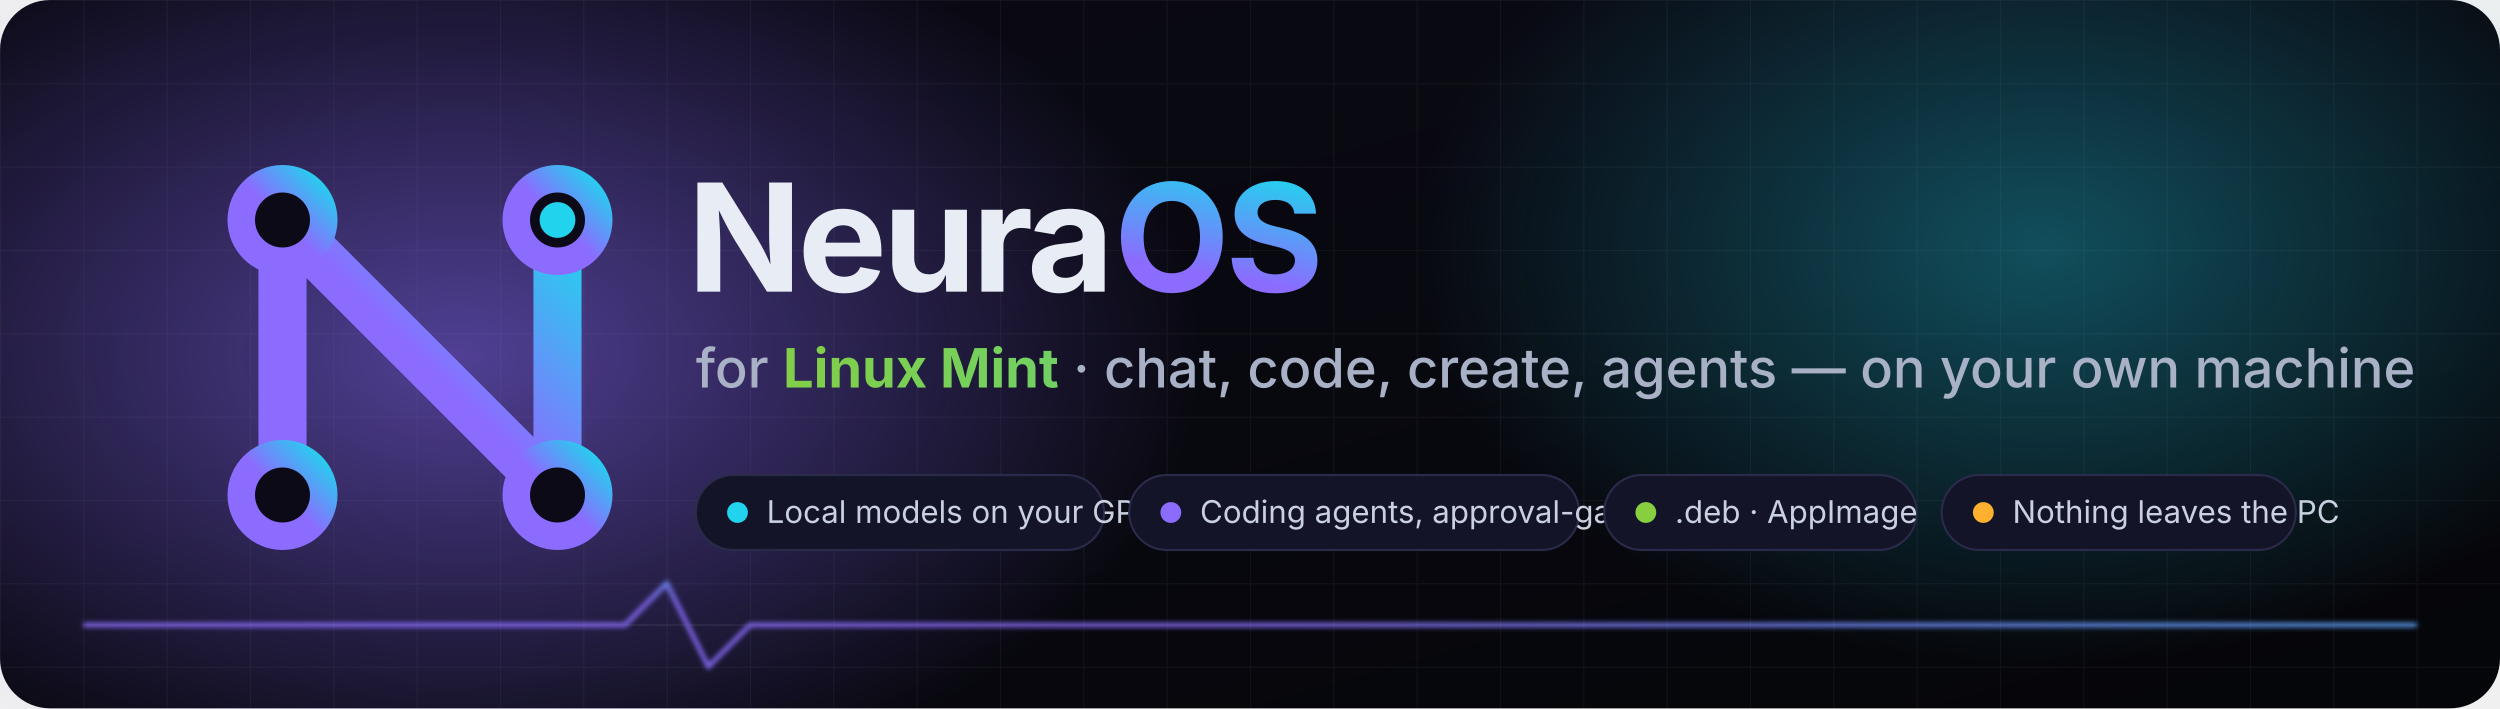
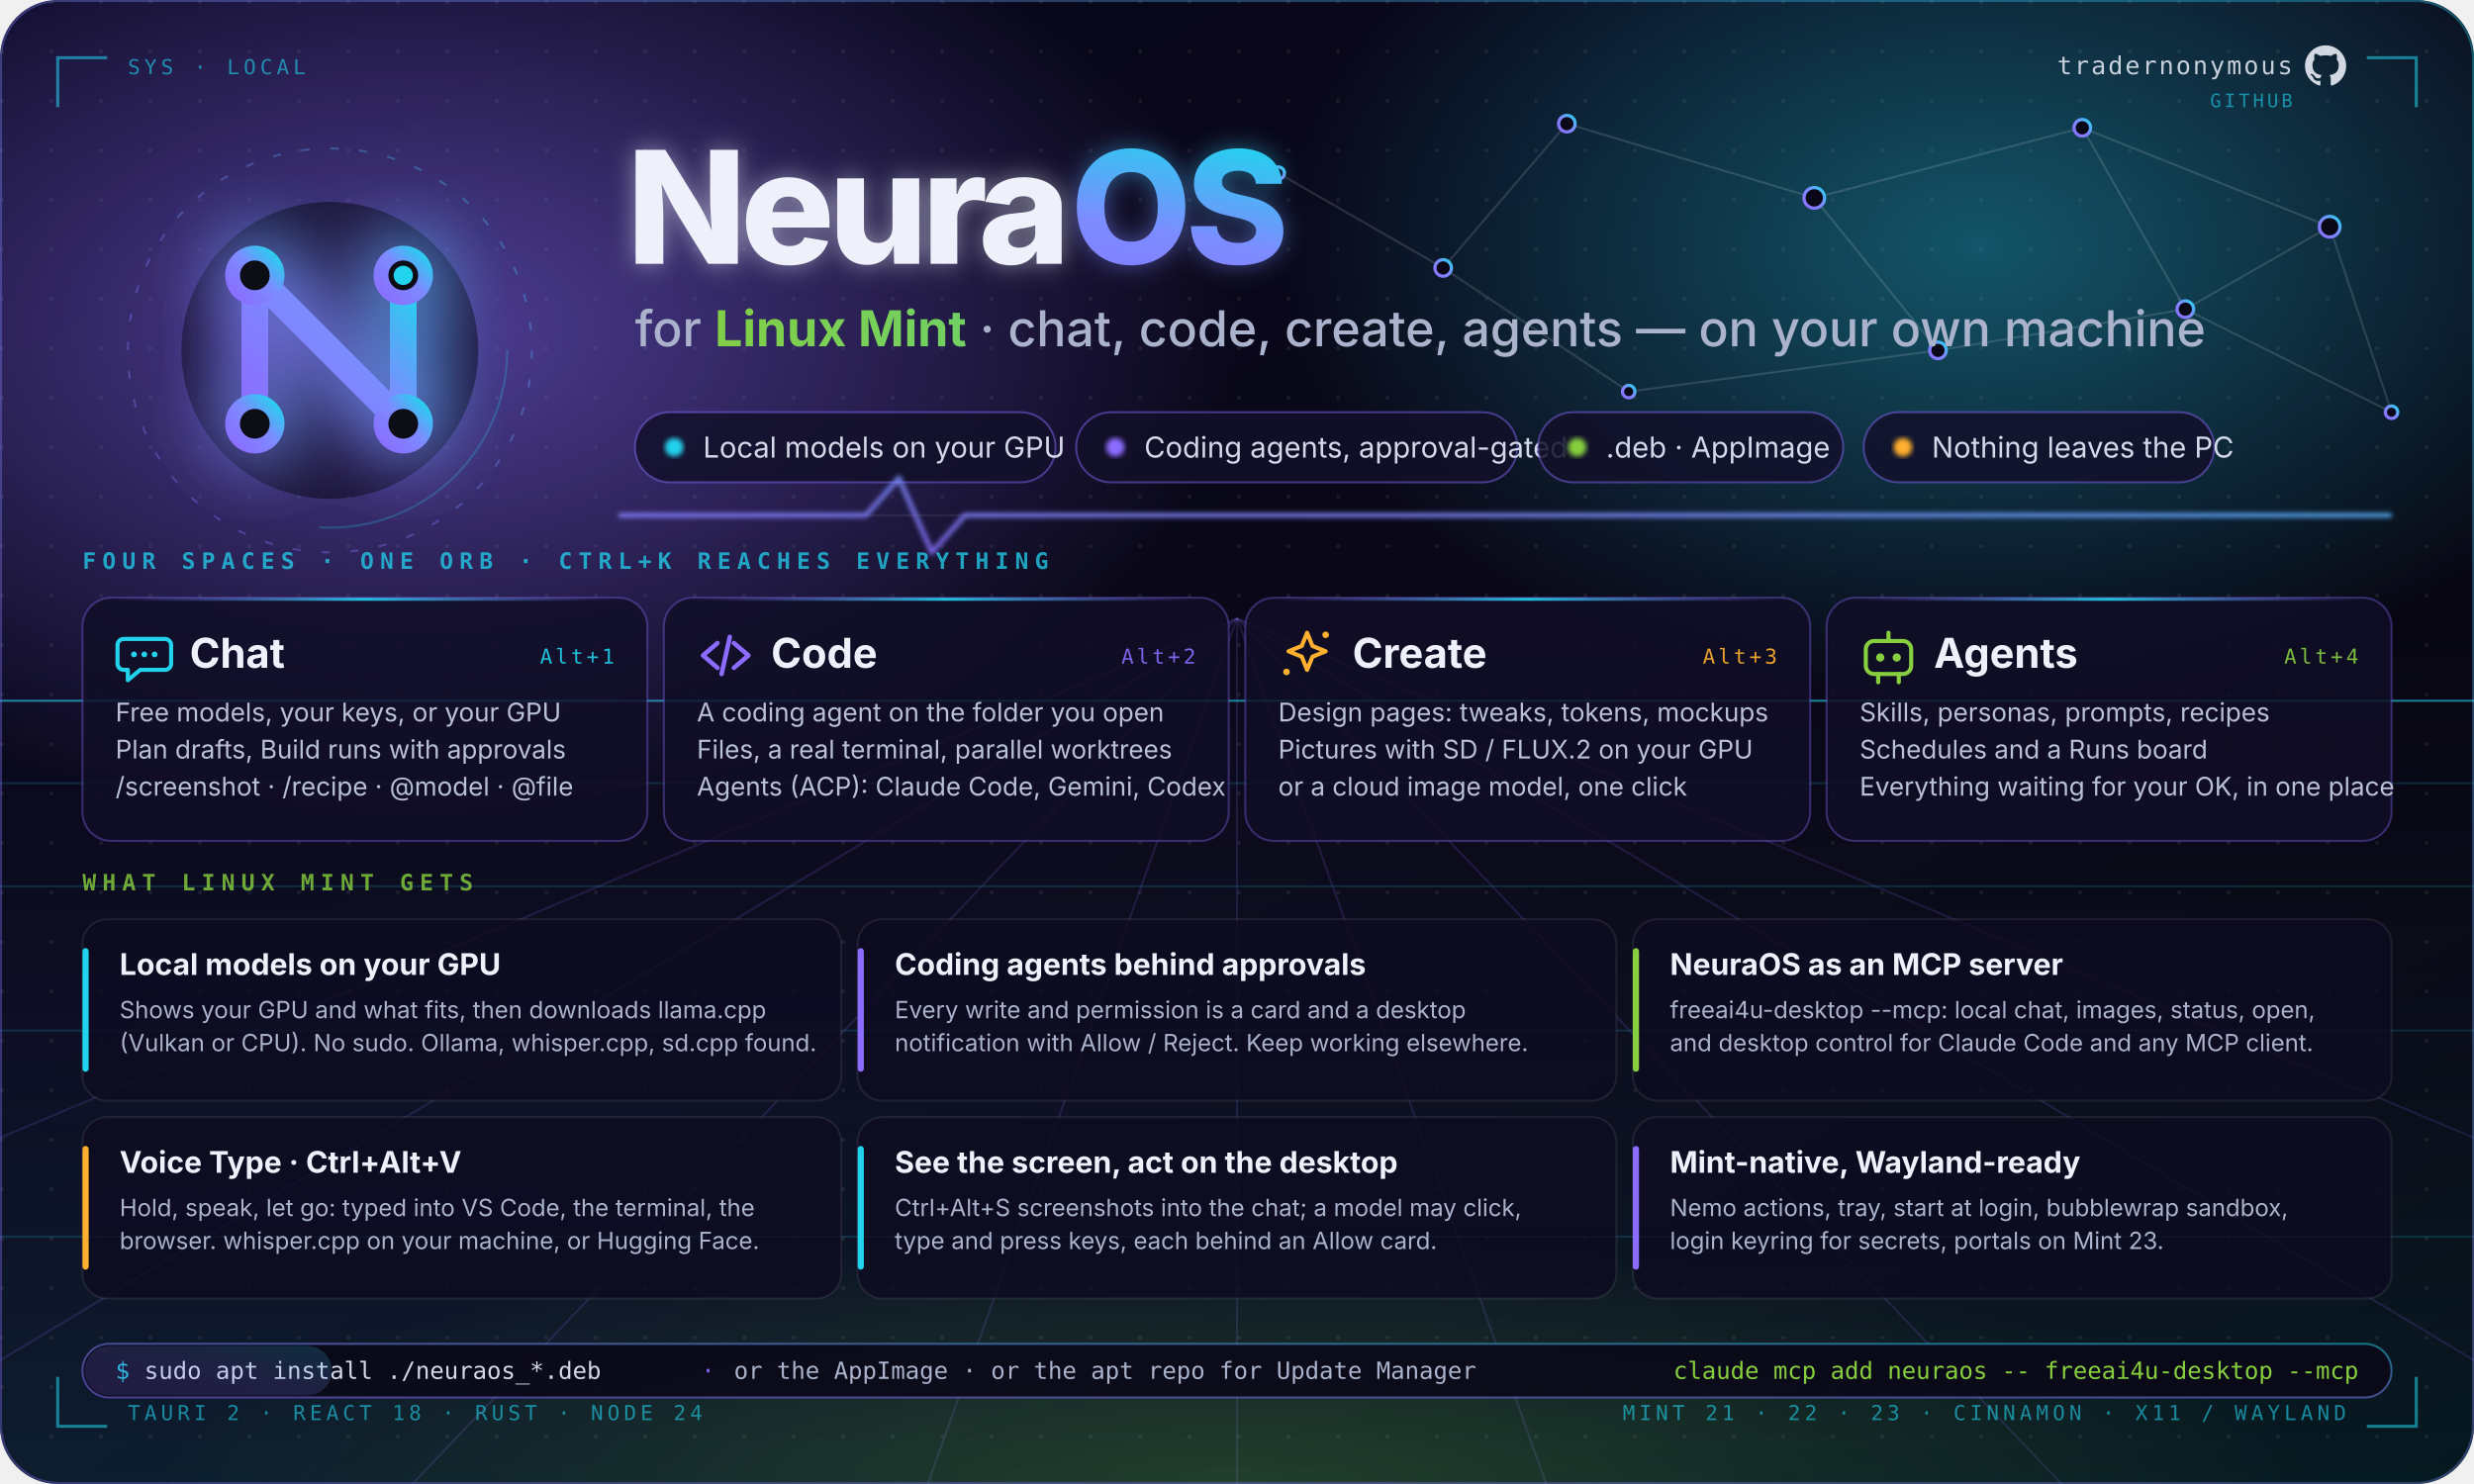
- <svg xmlns="http://www.w3.org/2000/svg" viewBox="0 0 1200 340" width="1200" height="340" role="img" aria-label="NeuraOS for Linux Mint">
+ <svg xmlns="http://www.w3.org/2000/svg" viewBox="0 0 1200 720" width="1200" height="720" role="img" aria-label="NeuraOS for Linux Mint: chat, code, create and agents on your own machine; local models on your GPU, coding agents behind approvals, an MCP server, Voice Type, desktop control, Wayland-ready">
  <defs>
    <linearGradient id="bg" x1="0" y1="0" x2="1" y2="1">
-       <stop offset="0" stop-color="#0b0a16" />
-       <stop offset="1" stop-color="#050609" />
+       <stop offset="0" stop-color="#07061a" />
+       <stop offset="0.5" stop-color="#0a0818" />
+       <stop offset="1" stop-color="#030409" />
    </linearGradient>
    <linearGradient id="neura" x1="0" y1="1" x2="1" y2="0">
      <stop offset="0" stop-color="#8B6CFF" />
-       <stop offset="0.5" stop-color="#8B6CFF" />
+       <stop offset="0.55" stop-color="#7C8CFF" />
      <stop offset="1" stop-color="#22D3EE" />
    </linearGradient>
    <linearGradient id="mint" x1="0" y1="0" x2="1" y2="0">
      <stop offset="0" stop-color="#87CF3E" />
      <stop offset="1" stop-color="#22D3EE" />
    </linearGradient>
-     <radialGradient id="glow" cx="0.5" cy="0.5" r="0.5">
+     <linearGradient id="horizon" x1="0" y1="0" x2="0" y2="1">
+       <stop offset="0" stop-color="#8B6CFF" stop-opacity="0" />
+       <stop offset="1" stop-color="#22D3EE" stop-opacity="0.3" />
+     </linearGradient>
+     <linearGradient id="fade" x1="0" y1="0" x2="0" y2="1">
+       <stop offset="0" stop-color="#fff" stop-opacity="0" />
+       <stop offset="0.4" stop-color="#fff" stop-opacity="1" />
+     </linearGradient>
+     <linearGradient id="cardTop" x1="0" y1="0" x2="1" y2="0">
+       <stop offset="0" stop-color="#8B6CFF" stop-opacity="0" />
+       <stop offset="0.5" stop-color="#22D3EE" stop-opacity="0.9" />
+       <stop offset="1" stop-color="#8B6CFF" stop-opacity="0" />
+     </linearGradient>
+     <radialGradient id="glowV" cx="0.5" cy="0.5" r="0.5">
      <stop offset="0" stop-color="#8B6CFF" stop-opacity="0.55" />
      <stop offset="1" stop-color="#8B6CFF" stop-opacity="0" />
    </radialGradient>
-     <radialGradient id="glow2" cx="0.5" cy="0.5" r="0.5">
-       <stop offset="0" stop-color="#22D3EE" stop-opacity="0.35" />
+     <radialGradient id="glowC" cx="0.5" cy="0.5" r="0.5">
+       <stop offset="0" stop-color="#22D3EE" stop-opacity="0.38" />
      <stop offset="1" stop-color="#22D3EE" stop-opacity="0" />
    </radialGradient>
-     <pattern id="grid" width="40" height="40" patternUnits="userSpaceOnUse">
-       <path d="M40 0H0V40" fill="none" stroke="#ffffff" stroke-opacity="0.045" />
+     <radialGradient id="glowM" cx="0.5" cy="0.5" r="0.5">
+       <stop offset="0" stop-color="#87CF3E" stop-opacity="0.2" />
+       <stop offset="1" stop-color="#87CF3E" stop-opacity="0" />
+     </radialGradient>
+     <pattern id="dots" width="24" height="24" patternUnits="userSpaceOnUse">
+       <circle cx="1" cy="1" r="1" fill="#fff" fill-opacity="0.07" />
    </pattern>
+     <mask id="floorMask">
+       <rect width="1200" height="720" fill="url(#fade)" />
+     </mask>
+     <clipPath id="frame">
+       <rect width="1200" height="720" rx="28" />
+     </clipPath>
+     <filter id="neon" x="-40%" y="-40%" width="180%" height="180%">
+       <feGaussianBlur stdDeviation="5" result="b" />
+       <feMerge>
+         <feMergeNode in="b" />
+         <feMergeNode in="b" />
+         <feMergeNode in="SourceGraphic" />
+       </feMerge>
+     </filter>
    <filter id="soft">
-       <feGaussianBlur stdDeviation="1.2" />
+       <feGaussianBlur stdDeviation="1.4" />
    </filter>
+     <filter id="textGlow" x="-10%" y="-40%" width="120%" height="180%">
+       <feGaussianBlur stdDeviation="6" result="b" />
+       <feComponentTransfer in="b" result="c">
+         <feFuncA type="linear" slope="0.5" />
+       </feComponentTransfer>
+       <feMerge>
+         <feMergeNode in="c" />
+         <feMergeNode in="SourceGraphic" />
+       </feMerge>
+     </filter>
+     <path id="e1" d="M760 60 L880 96 L1010 62 L1130 110" />
+     <path id="e2" d="M880 96 L940 170 L1060 150 L1130 110" />
+     <path id="e3" d="M760 60 L700 130 L790 190 L940 170" />
+     <path id="e4" d="M1010 62 L1060 150" />
+     <path id="e5" d="M700 130 L620 84" />
+     <path id="e6" d="M1130 110 L1160 200 L1060 150" />
  </defs>
-   <rect width="1200" height="340" rx="24" fill="url(#bg)" />
-   <rect width="1200" height="340" rx="24" fill="url(#grid)" />
-   <ellipse cx="220" cy="170" rx="360" ry="220" fill="url(#glow)">
-     <animate attributeName="rx" values="340;380;340" dur="9s" repeatCount="indefinite" />
-   </ellipse>
-   <ellipse cx="980" cy="120" rx="300" ry="200" fill="url(#glow2)">
-     <animate attributeName="cx" values="980;940;980" dur="11s" repeatCount="indefinite" />
-   </ellipse>
-   <g transform="translate(96 66) scale(3.3)">
-     <path d="M12 52V12L52 52V12" fill="none" stroke="url(#neura)" stroke-width="7" stroke-linecap="round" stroke-linejoin="round" />
-     <g fill="#0b0a16" stroke="url(#neura)" stroke-width="4">
-       <circle cx="12" cy="12" r="6" />
-       <circle cx="12" cy="52" r="6" />
-       <circle cx="52" cy="12" r="6" />
-       <circle cx="52" cy="52" r="6" />
-     </g>
-     <circle cx="52" cy="12" r="2.6" fill="#22D3EE">
-       <animate attributeName="r" values="2.6;3.6;2.6" dur="2.4s" repeatCount="indefinite" />
-     </circle>
+   <g clip-path="url(#frame)">
+     <rect width="1200" height="720" fill="url(#bg)" />
+     <rect width="1200" height="720" fill="url(#dots)" />
+     <g mask="url(#floorMask)" stroke="#8B6CFF" stroke-opacity="0.16" fill="none" stroke-width="1">
+       <path d="M600 300 L-400 720" />
+       <path d="M600 300 L-100 720" />
+       <path d="M600 300 L200 720" />
+       <path d="M600 300 L450 720" />
+       <path d="M600 300 L600 720" />
+       <path d="M600 300 L750 720" />
+       <path d="M600 300 L1000 720" />
+       <path d="M600 300 L1300 720" />
+       <path d="M600 300 L1600 720" />
+       <g stroke="#22D3EE" stroke-opacity="0.16">
+         <path d="M0 380 H1200" />
+         <path d="M0 430 H1200" />
+         <path d="M0 500 H1200" />
+         <path d="M0 600 H1200" />
+         <path d="M0 340 H1200" stroke-opacity="0.6">
+           <animate attributeName="d" values="M0 340 H1200;M0 720 H1200" dur="7s" repeatCount="indefinite" />
+           <animate attributeName="stroke-opacity" values="0.6;0" dur="7s" repeatCount="indefinite" />
+         </path>
+       </g>
+     </g>
+     <rect y="300" width="1200" height="420" fill="url(#horizon)" opacity="0.35" />
+     <ellipse cx="200" cy="160" rx="400" ry="240" fill="url(#glowV)">
+       <animate attributeName="rx" values="380;420;380" dur="9s" repeatCount="indefinite" />
+     </ellipse>
+     <ellipse cx="960" cy="120" rx="340" ry="220" fill="url(#glowC)">
+       <animate attributeName="cx" values="960;920;960" dur="11s" repeatCount="indefinite" />
+     </ellipse>
+     <ellipse cx="600" cy="720" rx="520" ry="120" fill="url(#glowM)" />
+     <g stroke="#fff" stroke-opacity="0.14" fill="none" stroke-width="1">
+       <use href="#e1" />
+       <use href="#e2" />
+       <use href="#e3" />
+       <use href="#e4" />
+       <use href="#e5" />
+       <use href="#e6" />
+     </g>
+     <g fill="#0a0818" stroke="url(#neura)" stroke-width="1.6">
+       <circle cx="760" cy="60" r="4" />
+       <circle cx="880" cy="96" r="5" />
+       <circle cx="1010" cy="62" r="4" />
+       <circle cx="1130" cy="110" r="5" />
+       <circle cx="940" cy="170" r="4" />
+       <circle cx="1060" cy="150" r="4" />
+       <circle cx="700" cy="130" r="4" />
+       <circle cx="790" cy="190" r="3" />
+       <circle cx="620" cy="84" r="3" />
+       <circle cx="1160" cy="200" r="3" />
+     </g>
+     <g fill="#22D3EE" filter="url(#soft)">
+       <circle r="2.6">
+         <animateMotion dur="5s" repeatCount="indefinite">
+           <mpath href="#e1" />
+         </animateMotion>
+       </circle>
+       <circle r="2.6" fill="#8B6CFF">
+         <animateMotion dur="7s" begin="1.5s" repeatCount="indefinite">
+           <mpath href="#e2" />
+         </animateMotion>
+       </circle>
+       <circle r="2.6">
+         <animateMotion dur="6s" begin="0.8s" repeatCount="indefinite">
+           <mpath href="#e3" />
+         </animateMotion>
+       </circle>
+       <circle r="2.2" fill="#87CF3E">
+         <animateMotion dur="3.5s" begin="2s" repeatCount="indefinite">
+           <mpath href="#e4" />
+         </animateMotion>
+       </circle>
+       <circle r="2.2" fill="#FFB02E">
+         <animateMotion dur="4.5s" begin="1s" repeatCount="indefinite">
+           <mpath href="#e6" />
+         </animateMotion>
+       </circle>
+     </g>
+     <g fill="none" stroke="#22D3EE" stroke-opacity="0.55" stroke-width="1.5">
+       <path d="M28 52 V28 H52" />
+       <path d="M1172 52 V28 H1148" />
+       <path d="M28 668 V692 H52" />
+       <path d="M1172 668 V692 H1148" />
+     </g>
+     <g font-family="ui-monospace, 'JetBrains Mono', 'Fira Code', Menlo, monospace" font-size="10" fill="#22D3EE" fill-opacity="0.6" letter-spacing="2">
+       <text x="62" y="36">SYS · LOCAL</text>
+       <text x="62" y="689">TAURI 2 · REACT 18 · RUST · NODE 24</text>
+       <text x="1138" y="689" text-anchor="end">MINT 21 · 22 · 23 · CINNAMON · X11 / WAYLAND</text>
+     </g>
+     <g transform="translate(1138 22)" font-family="ui-monospace, 'JetBrains Mono', 'Fira Code', Menlo, monospace">
+       <text x="-26" y="14" text-anchor="end" font-size="12" letter-spacing="1" fill="#e8ecf5" fill-opacity="0.85">tradernonymous</text>
+       <text x="-26" y="30" text-anchor="end" font-size="9" letter-spacing="1.5" fill="#22D3EE" fill-opacity="0.6">GITHUB</text>
+       <g transform="translate(-20 0) scale(1.25)" fill="#e8ecf5" fill-opacity="0.9">
+         <path d="M8 0C3.58 0 0 3.58 0 8c0 3.54 2.29 6.53 5.47 7.59.4.07.55-.17.55-.38 0-.19-.01-.82-.01-1.49-2.01.37-2.53-.49-2.69-.94-.09-.23-.48-.94-.82-1.13-.28-.15-.68-.52-.01-.53.63-.01 1.08.58 1.23.82.72 1.21 1.87.87 2.33.66.07-.52.28-.87.51-1.07-1.78-.2-3.64-.89-3.64-3.95 0-.87.31-1.59.82-2.15-.08-.2-.36-1.02.08-2.12 0 0 .67-.21 2.2.82.64-.18 1.32-.27 2-.27.68 0 1.36.09 2 .27 1.53-1.04 2.2-.82 2.2-.82.44 1.1.16 1.92.08 2.12.51.56.82 1.27.82 2.15 0 3.07-1.87 3.75-3.65 3.95.29.25.54.73.54 1.48 0 1.07-.01 1.93-.01 2.2 0 .21.15.46.55.38A8.013 8.013 0 0016 8c0-4.42-3.58-8-8-8z" />
+       </g>
+     </g>
+     <g transform="translate(160 170)">
+       <circle r="98" fill="none" stroke="url(#neura)" stroke-opacity="0.35" stroke-width="1" stroke-dasharray="4 10">
+         <animateTransform attributeName="transform" type="rotate" from="0" to="360" dur="40s" repeatCount="indefinite" />
+       </circle>
+       <circle r="86" fill="none" stroke="#22D3EE" stroke-opacity="0.25" stroke-width="1" stroke-dasharray="140 400">
+         <animateTransform attributeName="transform" type="rotate" from="360" to="0" dur="16s" repeatCount="indefinite" />
+       </circle>
+       <circle r="72" fill="#0a0818" fill-opacity="0.6" />
+       <g transform="translate(-58 -58) scale(3.6)" filter="url(#neon)">
+         <path d="M6 26V6L26 26V6" fill="none" stroke="url(#neura)" stroke-width="3.6" stroke-linecap="round" stroke-linejoin="round" />
+         <g fill="#0a0818" stroke="url(#neura)" stroke-width="2">
+           <circle cx="6" cy="6" r="3" />
+           <circle cx="6" cy="26" r="3" />
+           <circle cx="26" cy="6" r="3" />
+           <circle cx="26" cy="26" r="3" />
+         </g>
+         <circle cx="26" cy="6" r="1.3" fill="#22D3EE">
+           <animate attributeName="r" values="1.3;2;1.3" dur="2.4s" repeatCount="indefinite" />
+         </circle>
+       </g>
+     </g>
+     <g font-family="Inter, 'Segoe UI', Ubuntu, Cantarell, sans-serif" fill="#eef1fa">
+       <text x="304" y="128" font-size="76" font-weight="800" letter-spacing="-3" filter="url(#textGlow)">Neura<tspan fill="url(#neura)">OS</tspan>
+       </text>
+       <text x="308" y="168" font-size="24" font-weight="500" fill="#aab3cb">for <tspan fill="url(#mint)" font-weight="700">Linux Mint</tspan> · chat, code, create, agents — on your own machine</text>
+       <g font-size="14" fill="#d3d9e8">
+         <g transform="translate(308 200)">
+           <rect width="204" height="34" rx="17" fill="#12102a" fill-opacity="0.85" stroke="#8B6CFF" stroke-opacity="0.45" />
+           <circle cx="19" cy="17" r="4.5" fill="#22D3EE" filter="url(#soft)" />
+           <text x="33" y="22">Local models on your GPU</text>
+         </g>
+         <g transform="translate(522 200)">
+           <rect width="214" height="34" rx="17" fill="#12102a" fill-opacity="0.85" stroke="#8B6CFF" stroke-opacity="0.45" />
+           <circle cx="19" cy="17" r="4.5" fill="#8B6CFF" filter="url(#soft)" />
+           <text x="33" y="22">Coding agents, approval-gated</text>
+         </g>
+         <g transform="translate(746 200)">
+           <rect width="148" height="34" rx="17" fill="#12102a" fill-opacity="0.85" stroke="#8B6CFF" stroke-opacity="0.45" />
+           <circle cx="19" cy="17" r="4.5" fill="#87CF3E" filter="url(#soft)" />
+           <text x="33" y="22">.deb · AppImage</text>
+         </g>
+         <g transform="translate(904 200)">
+           <rect width="170" height="34" rx="17" fill="#12102a" fill-opacity="0.85" stroke="#8B6CFF" stroke-opacity="0.45" />
+           <circle cx="19" cy="17" r="4.5" fill="#FFB02E" filter="url(#soft)" />
+           <text x="33" y="22">Nothing leaves the PC</text>
+         </g>
+       </g>
+     </g>
+     <g font-family="Inter, 'Segoe UI', Ubuntu, Cantarell, sans-serif">
+       <text x="40" y="276" font-size="11" font-weight="700" letter-spacing="3" fill="#22D3EE" fill-opacity="0.75" font-family="ui-monospace, Menlo, monospace">FOUR SPACES · ONE ORB · CTRL+K REACHES EVERYTHING</text>
+       <g transform="translate(40 290)">
+         <rect width="274" height="118" rx="14" fill="#100e26" fill-opacity="0.82" stroke="#8B6CFF" stroke-opacity="0.35" />
+         <rect x="16" y="0" width="242" height="1.5" fill="url(#cardTop)" />
+         <g transform="translate(16 14)">
+           <path d="M4 6h20a3 3 0 0 1 3 3v9a3 3 0 0 1-3 3H12l-6 5v-5H4a3 3 0 0 1-3-3V9a3 3 0 0 1 3-3z" fill="none" stroke="#22D3EE" stroke-width="2" stroke-linejoin="round" />
+           <circle cx="9" cy="13.5" r="1.4" fill="#22D3EE" />
+           <circle cx="14" cy="13.5" r="1.4" fill="#22D3EE" />
+           <circle cx="19" cy="13.5" r="1.4" fill="#22D3EE" />
+         </g>
+         <text x="52" y="34" font-size="20" font-weight="700" fill="#eef1fa">Chat</text>
+         <text x="258" y="32" text-anchor="end" font-size="10" letter-spacing="1.5" fill="#22D3EE" fill-opacity="0.9" font-family="ui-monospace, Menlo, monospace">Alt+1</text>
+         <text x="16" y="60" font-size="12.5" fill="#b9c1d6">Free models, your keys, or your GPU</text>
+         <text x="16" y="78" font-size="12.5" fill="#b9c1d6">Plan drafts, Build runs with approvals</text>
+         <text x="16" y="96" font-size="12.5" fill="#b9c1d6">/screenshot · /recipe · @model · @file</text>
+       </g>
+       <g transform="translate(322 290)">
+         <rect width="274" height="118" rx="14" fill="#100e26" fill-opacity="0.82" stroke="#8B6CFF" stroke-opacity="0.35" />
+         <rect x="16" y="0" width="242" height="1.5" fill="url(#cardTop)" />
+         <g transform="translate(16 14)">
+           <path d="M10 8l-7 6 7 6M18 8l7 6-7 6M16 5l-4 18" fill="none" stroke="#8B6CFF" stroke-width="2.2" stroke-linecap="round" stroke-linejoin="round" />
+         </g>
+         <text x="52" y="34" font-size="20" font-weight="700" fill="#eef1fa">Code</text>
+         <text x="258" y="32" text-anchor="end" font-size="10" letter-spacing="1.5" fill="#8B6CFF" fill-opacity="0.9" font-family="ui-monospace, Menlo, monospace">Alt+2</text>
+         <text x="16" y="60" font-size="12.5" fill="#b9c1d6">A coding agent on the folder you open</text>
+         <text x="16" y="78" font-size="12.5" fill="#b9c1d6">Files, a real terminal, parallel worktrees</text>
+         <text x="16" y="96" font-size="12.5" fill="#b9c1d6">Agents (ACP): Claude Code, Gemini, Codex</text>
+       </g>
+       <g transform="translate(604 290)">
+         <rect width="274" height="118" rx="14" fill="#100e26" fill-opacity="0.82" stroke="#8B6CFF" stroke-opacity="0.35" />
+         <rect x="16" y="0" width="242" height="1.5" fill="url(#cardTop)" />
+         <g transform="translate(16 14)">
+           <path d="M14 3l2.6 6.4L23 12l-6.4 2.6L14 21l-2.6-6.4L5 12l6.4-2.6z" fill="none" stroke="#FFB02E" stroke-width="2" stroke-linejoin="round" />
+           <circle cx="23" cy="4" r="1.6" fill="#FFB02E" />
+           <circle cx="4" cy="22" r="1.6" fill="#FFB02E" />
+         </g>
+         <text x="52" y="34" font-size="20" font-weight="700" fill="#eef1fa">Create</text>
+         <text x="258" y="32" text-anchor="end" font-size="10" letter-spacing="1.5" fill="#FFB02E" fill-opacity="0.9" font-family="ui-monospace, Menlo, monospace">Alt+3</text>
+         <text x="16" y="60" font-size="12.5" fill="#b9c1d6">Design pages: tweaks, tokens, mockups</text>
+         <text x="16" y="78" font-size="12.5" fill="#b9c1d6">Pictures with SD / FLUX.2 on your GPU</text>
+         <text x="16" y="96" font-size="12.5" fill="#b9c1d6">or a cloud image model, one click</text>
+       </g>
+       <g transform="translate(886 290)">
+         <rect width="274" height="118" rx="14" fill="#100e26" fill-opacity="0.82" stroke="#8B6CFF" stroke-opacity="0.35" />
+         <rect x="16" y="0" width="242" height="1.5" fill="url(#cardTop)" />
+         <g transform="translate(16 14)">
+           <rect x="3" y="7" width="22" height="16" rx="4" fill="none" stroke="#87CF3E" stroke-width="2" />
+           <path d="M14 3v4M9 27v-4M19 27v-4" stroke="#87CF3E" stroke-width="2" stroke-linecap="round" />
+           <circle cx="10" cy="15" r="2" fill="#87CF3E" />
+           <circle cx="18" cy="15" r="2" fill="#87CF3E" />
+         </g>
+         <text x="52" y="34" font-size="20" font-weight="700" fill="#eef1fa">Agents</text>
+         <text x="258" y="32" text-anchor="end" font-size="10" letter-spacing="1.5" fill="#87CF3E" fill-opacity="0.9" font-family="ui-monospace, Menlo, monospace">Alt+4</text>
+         <text x="16" y="60" font-size="12.5" fill="#b9c1d6">Skills, personas, prompts, recipes</text>
+         <text x="16" y="78" font-size="12.5" fill="#b9c1d6">Schedules and a Runs board</text>
+         <text x="16" y="96" font-size="12.5" fill="#b9c1d6">Everything waiting for your OK, in one place</text>
+       </g>
+       <text x="40" y="432" font-size="11" font-weight="700" letter-spacing="3" fill="#87CF3E" fill-opacity="0.8" font-family="ui-monospace, Menlo, monospace">WHAT LINUX MINT GETS</text>
+       <g transform="translate(40 446)">
+         <rect width="368" height="88" rx="12" fill="#0d0b21" fill-opacity="0.78" stroke="#ffffff" stroke-opacity="0.08" />
+         <rect x="0" y="14" width="3" height="60" rx="1.5" fill="#22D3EE" />
+         <text x="18" y="27" font-size="14.5" font-weight="700" fill="#eef1fa">Local models on your GPU</text>
+         <text x="18" y="48" font-size="11.5" fill="#aab3cb">Shows your GPU and what fits, then downloads llama.cpp</text>
+         <text x="18" y="64" font-size="11.5" fill="#aab3cb">(Vulkan or CPU). No sudo. Ollama, whisper.cpp, sd.cpp found.</text>
+       </g>
+       <g transform="translate(416 446)">
+         <rect width="368" height="88" rx="12" fill="#0d0b21" fill-opacity="0.78" stroke="#ffffff" stroke-opacity="0.08" />
+         <rect x="0" y="14" width="3" height="60" rx="1.5" fill="#8B6CFF" />
+         <text x="18" y="27" font-size="14.5" font-weight="700" fill="#eef1fa">Coding agents behind approvals</text>
+         <text x="18" y="48" font-size="11.5" fill="#aab3cb">Every write and permission is a card and a desktop</text>
+         <text x="18" y="64" font-size="11.5" fill="#aab3cb">notification with Allow / Reject. Keep working elsewhere.</text>
+       </g>
+       <g transform="translate(792 446)">
+         <rect width="368" height="88" rx="12" fill="#0d0b21" fill-opacity="0.78" stroke="#ffffff" stroke-opacity="0.08" />
+         <rect x="0" y="14" width="3" height="60" rx="1.5" fill="#87CF3E" />
+         <text x="18" y="27" font-size="14.5" font-weight="700" fill="#eef1fa">NeuraOS as an MCP server</text>
+         <text x="18" y="48" font-size="11.5" fill="#aab3cb">freeai4u-desktop --mcp: local chat, images, status, open,</text>
+         <text x="18" y="64" font-size="11.5" fill="#aab3cb">and desktop control for Claude Code and any MCP client.</text>
+       </g>
+       <g transform="translate(40 542)">
+         <rect width="368" height="88" rx="12" fill="#0d0b21" fill-opacity="0.78" stroke="#ffffff" stroke-opacity="0.08" />
+         <rect x="0" y="14" width="3" height="60" rx="1.5" fill="#FFB02E" />
+         <text x="18" y="27" font-size="14.5" font-weight="700" fill="#eef1fa">Voice Type · Ctrl+Alt+V</text>
+         <text x="18" y="48" font-size="11.5" fill="#aab3cb">Hold, speak, let go: typed into VS Code, the terminal, the</text>
+         <text x="18" y="64" font-size="11.5" fill="#aab3cb">browser. whisper.cpp on your machine, or Hugging Face.</text>
+       </g>
+       <g transform="translate(416 542)">
+         <rect width="368" height="88" rx="12" fill="#0d0b21" fill-opacity="0.78" stroke="#ffffff" stroke-opacity="0.08" />
+         <rect x="0" y="14" width="3" height="60" rx="1.5" fill="#22D3EE" />
+         <text x="18" y="27" font-size="14.5" font-weight="700" fill="#eef1fa">See the screen, act on the desktop</text>
+         <text x="18" y="48" font-size="11.5" fill="#aab3cb">Ctrl+Alt+S screenshots into the chat; a model may click,</text>
+         <text x="18" y="64" font-size="11.5" fill="#aab3cb">type and press keys, each behind an Allow card.</text>
+       </g>
+       <g transform="translate(792 542)">
+         <rect width="368" height="88" rx="12" fill="#0d0b21" fill-opacity="0.78" stroke="#ffffff" stroke-opacity="0.08" />
+         <rect x="0" y="14" width="3" height="60" rx="1.5" fill="#8B6CFF" />
+         <text x="18" y="27" font-size="14.5" font-weight="700" fill="#eef1fa">Mint-native, Wayland-ready</text>
+         <text x="18" y="48" font-size="11.5" fill="#aab3cb">Nemo actions, tray, start at login, bubblewrap sandbox,</text>
+         <text x="18" y="64" font-size="11.5" fill="#aab3cb">login keyring for secrets, portals on Mint 23.</text>
+       </g>
+       <g transform="translate(40 652)">
+         <rect width="1120" height="26" rx="13" fill="#0a0818" fill-opacity="0.9" stroke="url(#neura)" stroke-opacity="0.5" />
+         <text x="16" y="17" font-size="11.5" font-family="ui-monospace, Menlo, monospace" fill="#22D3EE" fill-opacity="0.9">$</text>
+         <text x="30" y="17" font-size="11.5" font-family="ui-monospace, Menlo, monospace" fill="#d3d9e8">sudo apt install ./neuraos_*.deb</text>
+         <text x="300" y="17" font-size="11.5" font-family="ui-monospace, Menlo, monospace" fill="#8B6CFF" fill-opacity="0.9">·</text>
+         <text x="316" y="17" font-size="11.5" font-family="ui-monospace, Menlo, monospace" fill="#aab3cb">or the AppImage · or the apt repo for Update Manager</text>
+         <text x="1104" y="17" text-anchor="end" font-size="11.5" font-family="ui-monospace, Menlo, monospace" fill="#87CF3E">claude mcp add neuraos -- freeai4u-desktop --mcp</text>
+         <rect x="1" y="1" width="120" height="24" rx="12" fill="url(#neura)" opacity="0.18">
+           <animate attributeName="x" values="1;998;1" dur="10s" repeatCount="indefinite" />
+         </rect>
+       </g>
+     </g>
+     <path d="M300 250 H1160" stroke="#fff" stroke-opacity="0.08" />
+     <path d="M300 250 L420 250 L436 232 L452 268 L468 250 L1160 250" fill="none" stroke="url(#neura)" stroke-width="2" filter="url(#soft)">
+       <animateTransform attributeName="transform" type="translate" values="0 0;690 0;0 0" dur="12s" repeatCount="indefinite" />
+     </path>
  </g>
-   <g font-family="Inter, 'Segoe UI', Ubuntu, Cantarell, sans-serif" fill="#e8ecf5">
-     <text x="330" y="140" font-size="72" font-weight="700" letter-spacing="-2">Neura<tspan fill="url(#neura)">OS</tspan>
-     </text>
-     <text x="334" y="186" font-size="26" font-weight="500" fill="#a9b1c6">for <tspan fill="url(#mint)" font-weight="700">Linux Mint</tspan> · chat, code, create, agents — on your own machine</text>
-     <g font-size="15" fill="#c9d0e0">
-       <g transform="translate(334 228)">
-         <rect width="196" height="36" rx="18" fill="#141428" stroke="#2a2a4a" />
-         <circle cx="20" cy="18" r="5" fill="#22D3EE" />
-         <text x="34" y="23">Local models on your GPU</text>
-       </g>
-       <g transform="translate(542 228)">
-         <rect width="216" height="36" rx="18" fill="#141428" stroke="#2a2a4a" />
-         <circle cx="20" cy="18" r="5" fill="#8B6CFF" />
-         <text x="34" y="23">Coding agents, approval-gated</text>
-       </g>
-       <g transform="translate(770 228)">
-         <rect width="150" height="36" rx="18" fill="#141428" stroke="#2a2a4a" />
-         <circle cx="20" cy="18" r="5" fill="#87CF3E" />
-         <text x="34" y="23">.deb · AppImage</text>
-       </g>
-       <g transform="translate(932 228)">
-         <rect width="170" height="36" rx="18" fill="#141428" stroke="#2a2a4a" />
-         <circle cx="20" cy="18" r="5" fill="#FFB02E" />
-         <text x="34" y="23">Nothing leaves the PC</text>
-       </g>
-     </g>
-   </g>
-   <path d="M40 300 H1160" stroke="#ffffff" stroke-opacity="0.06" />
-   <path d="M40 300 L300 300 L320 280 L340 320 L360 300 L1160 300" fill="none" stroke="url(#neura)" stroke-width="2" filter="url(#soft)">
-     <animateTransform attributeName="transform" type="translate" values="0 0;760 0;0 0" dur="14s" repeatCount="indefinite" />
-   </path>
+   <rect x="0.5" y="0.5" width="1199" height="719" rx="28" fill="none" stroke="url(#neura)" stroke-opacity="0.35" />
</svg>
